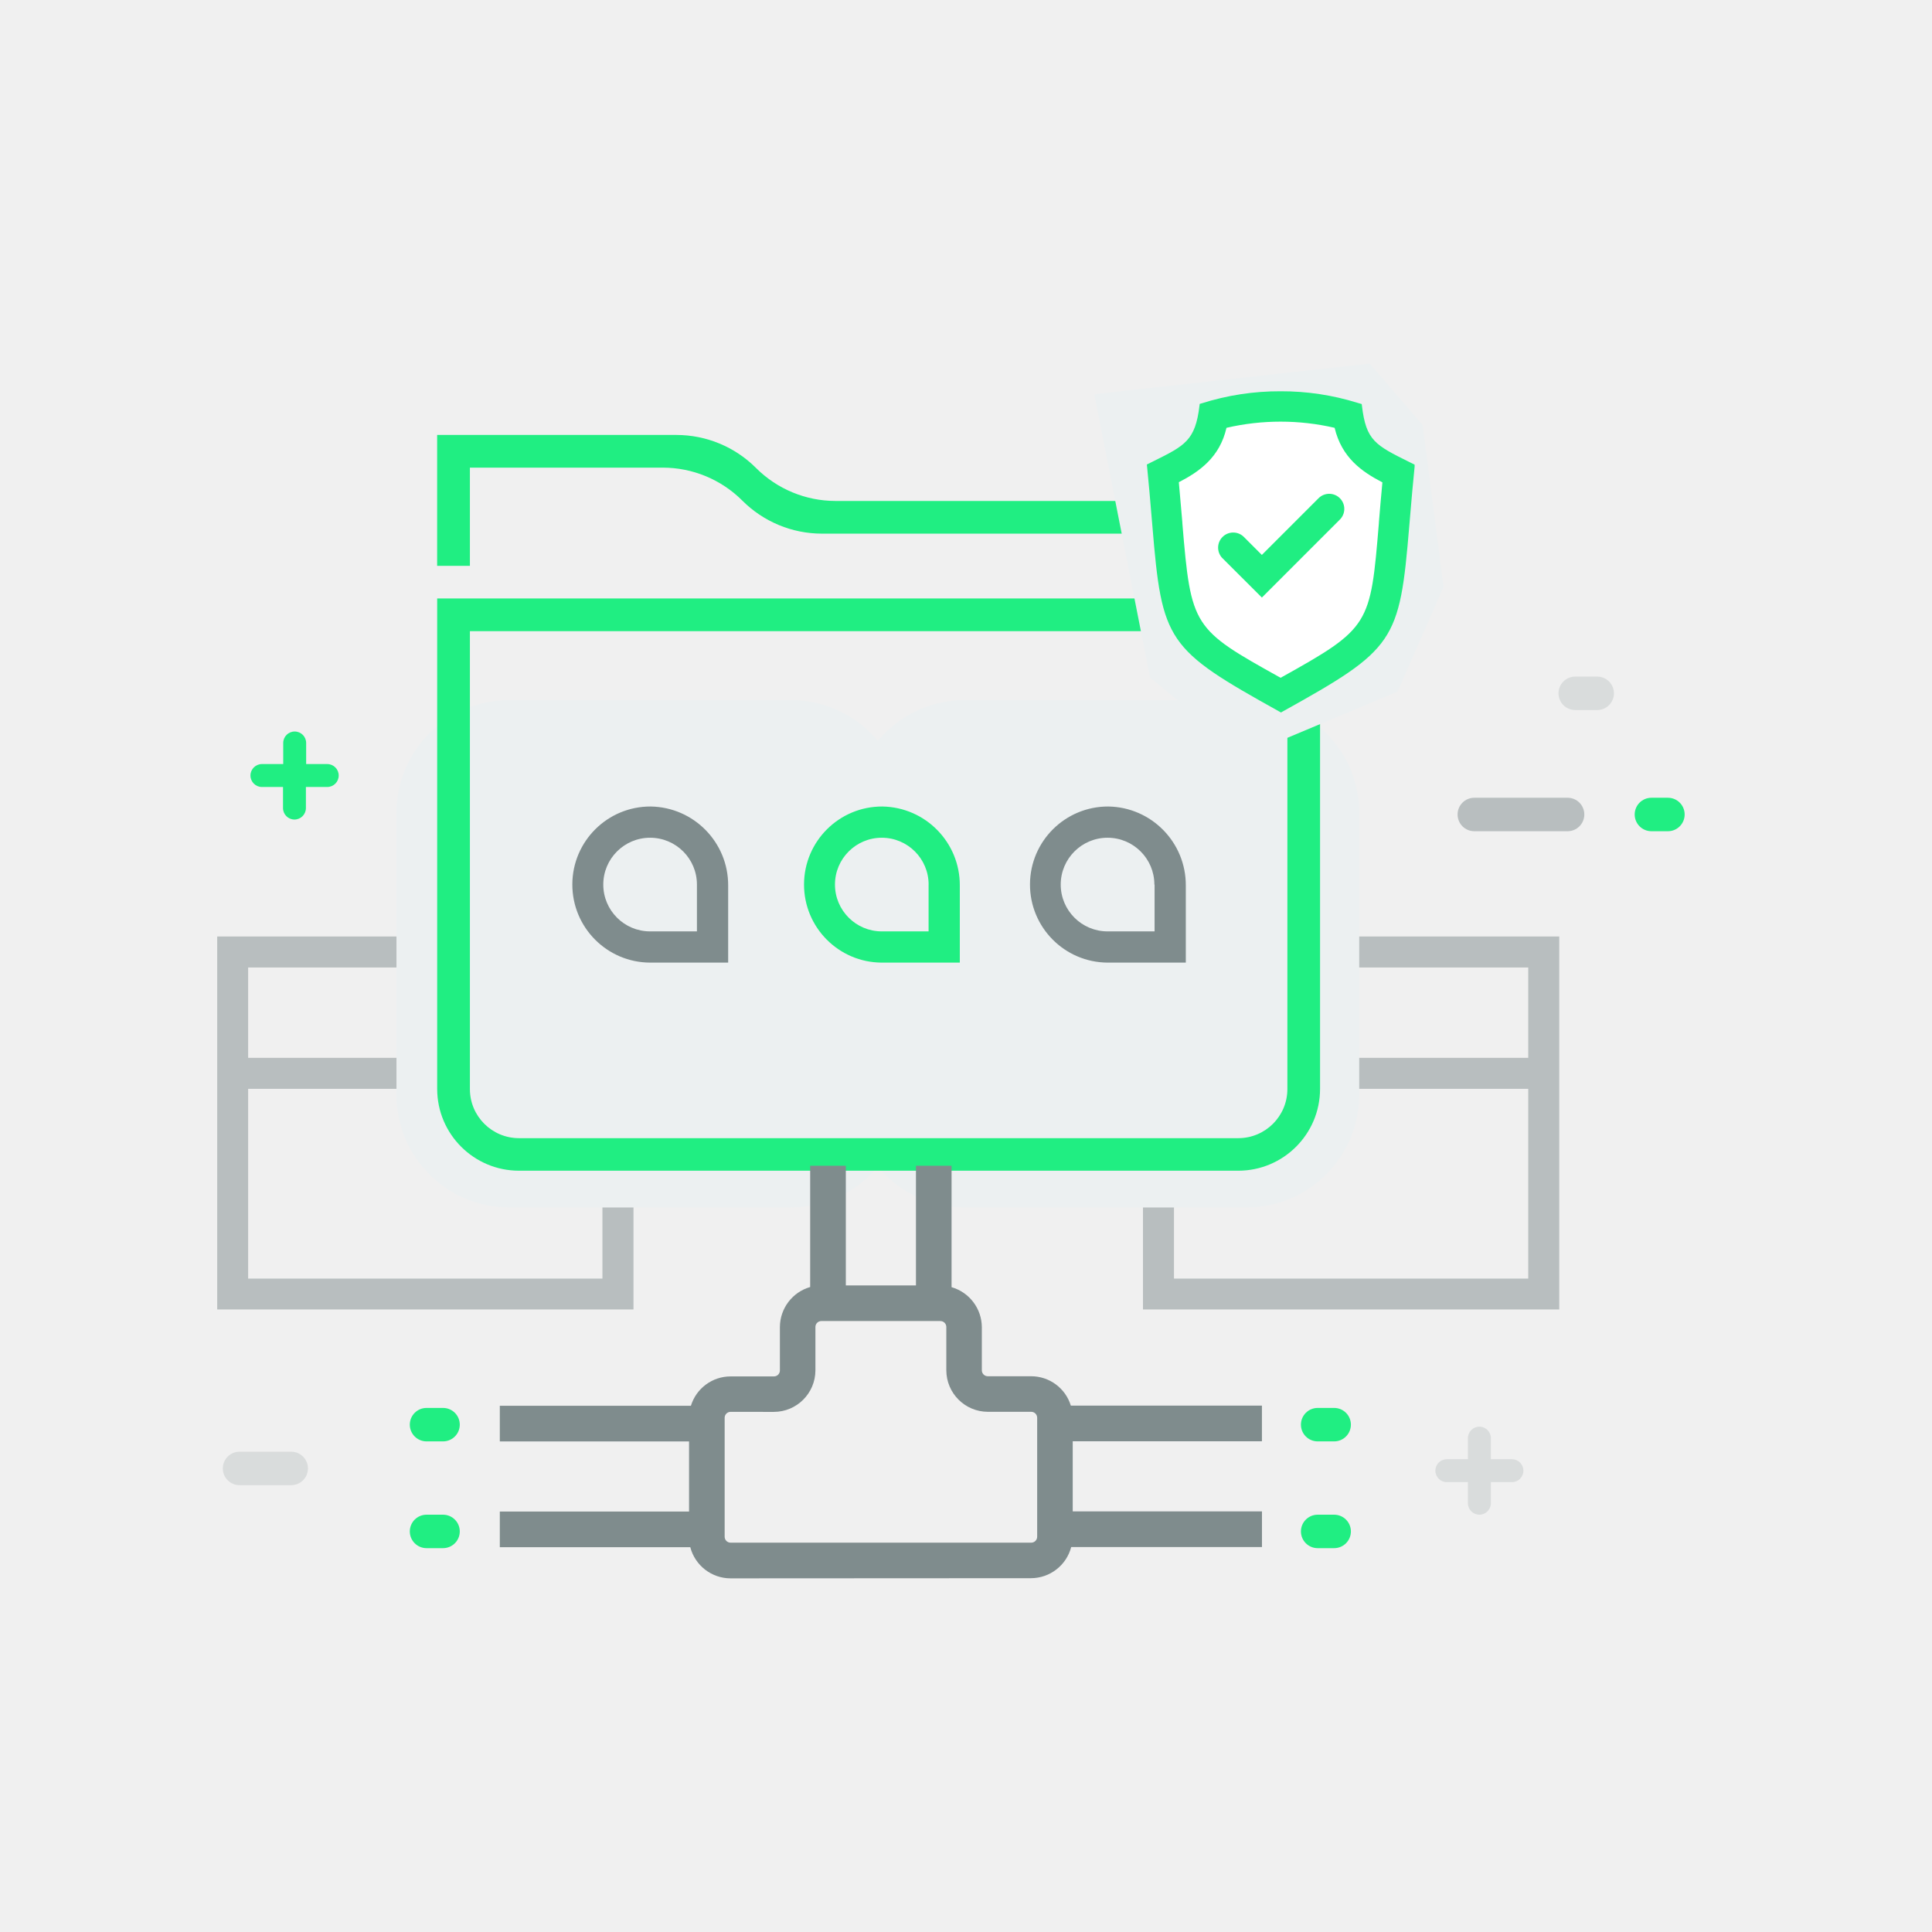
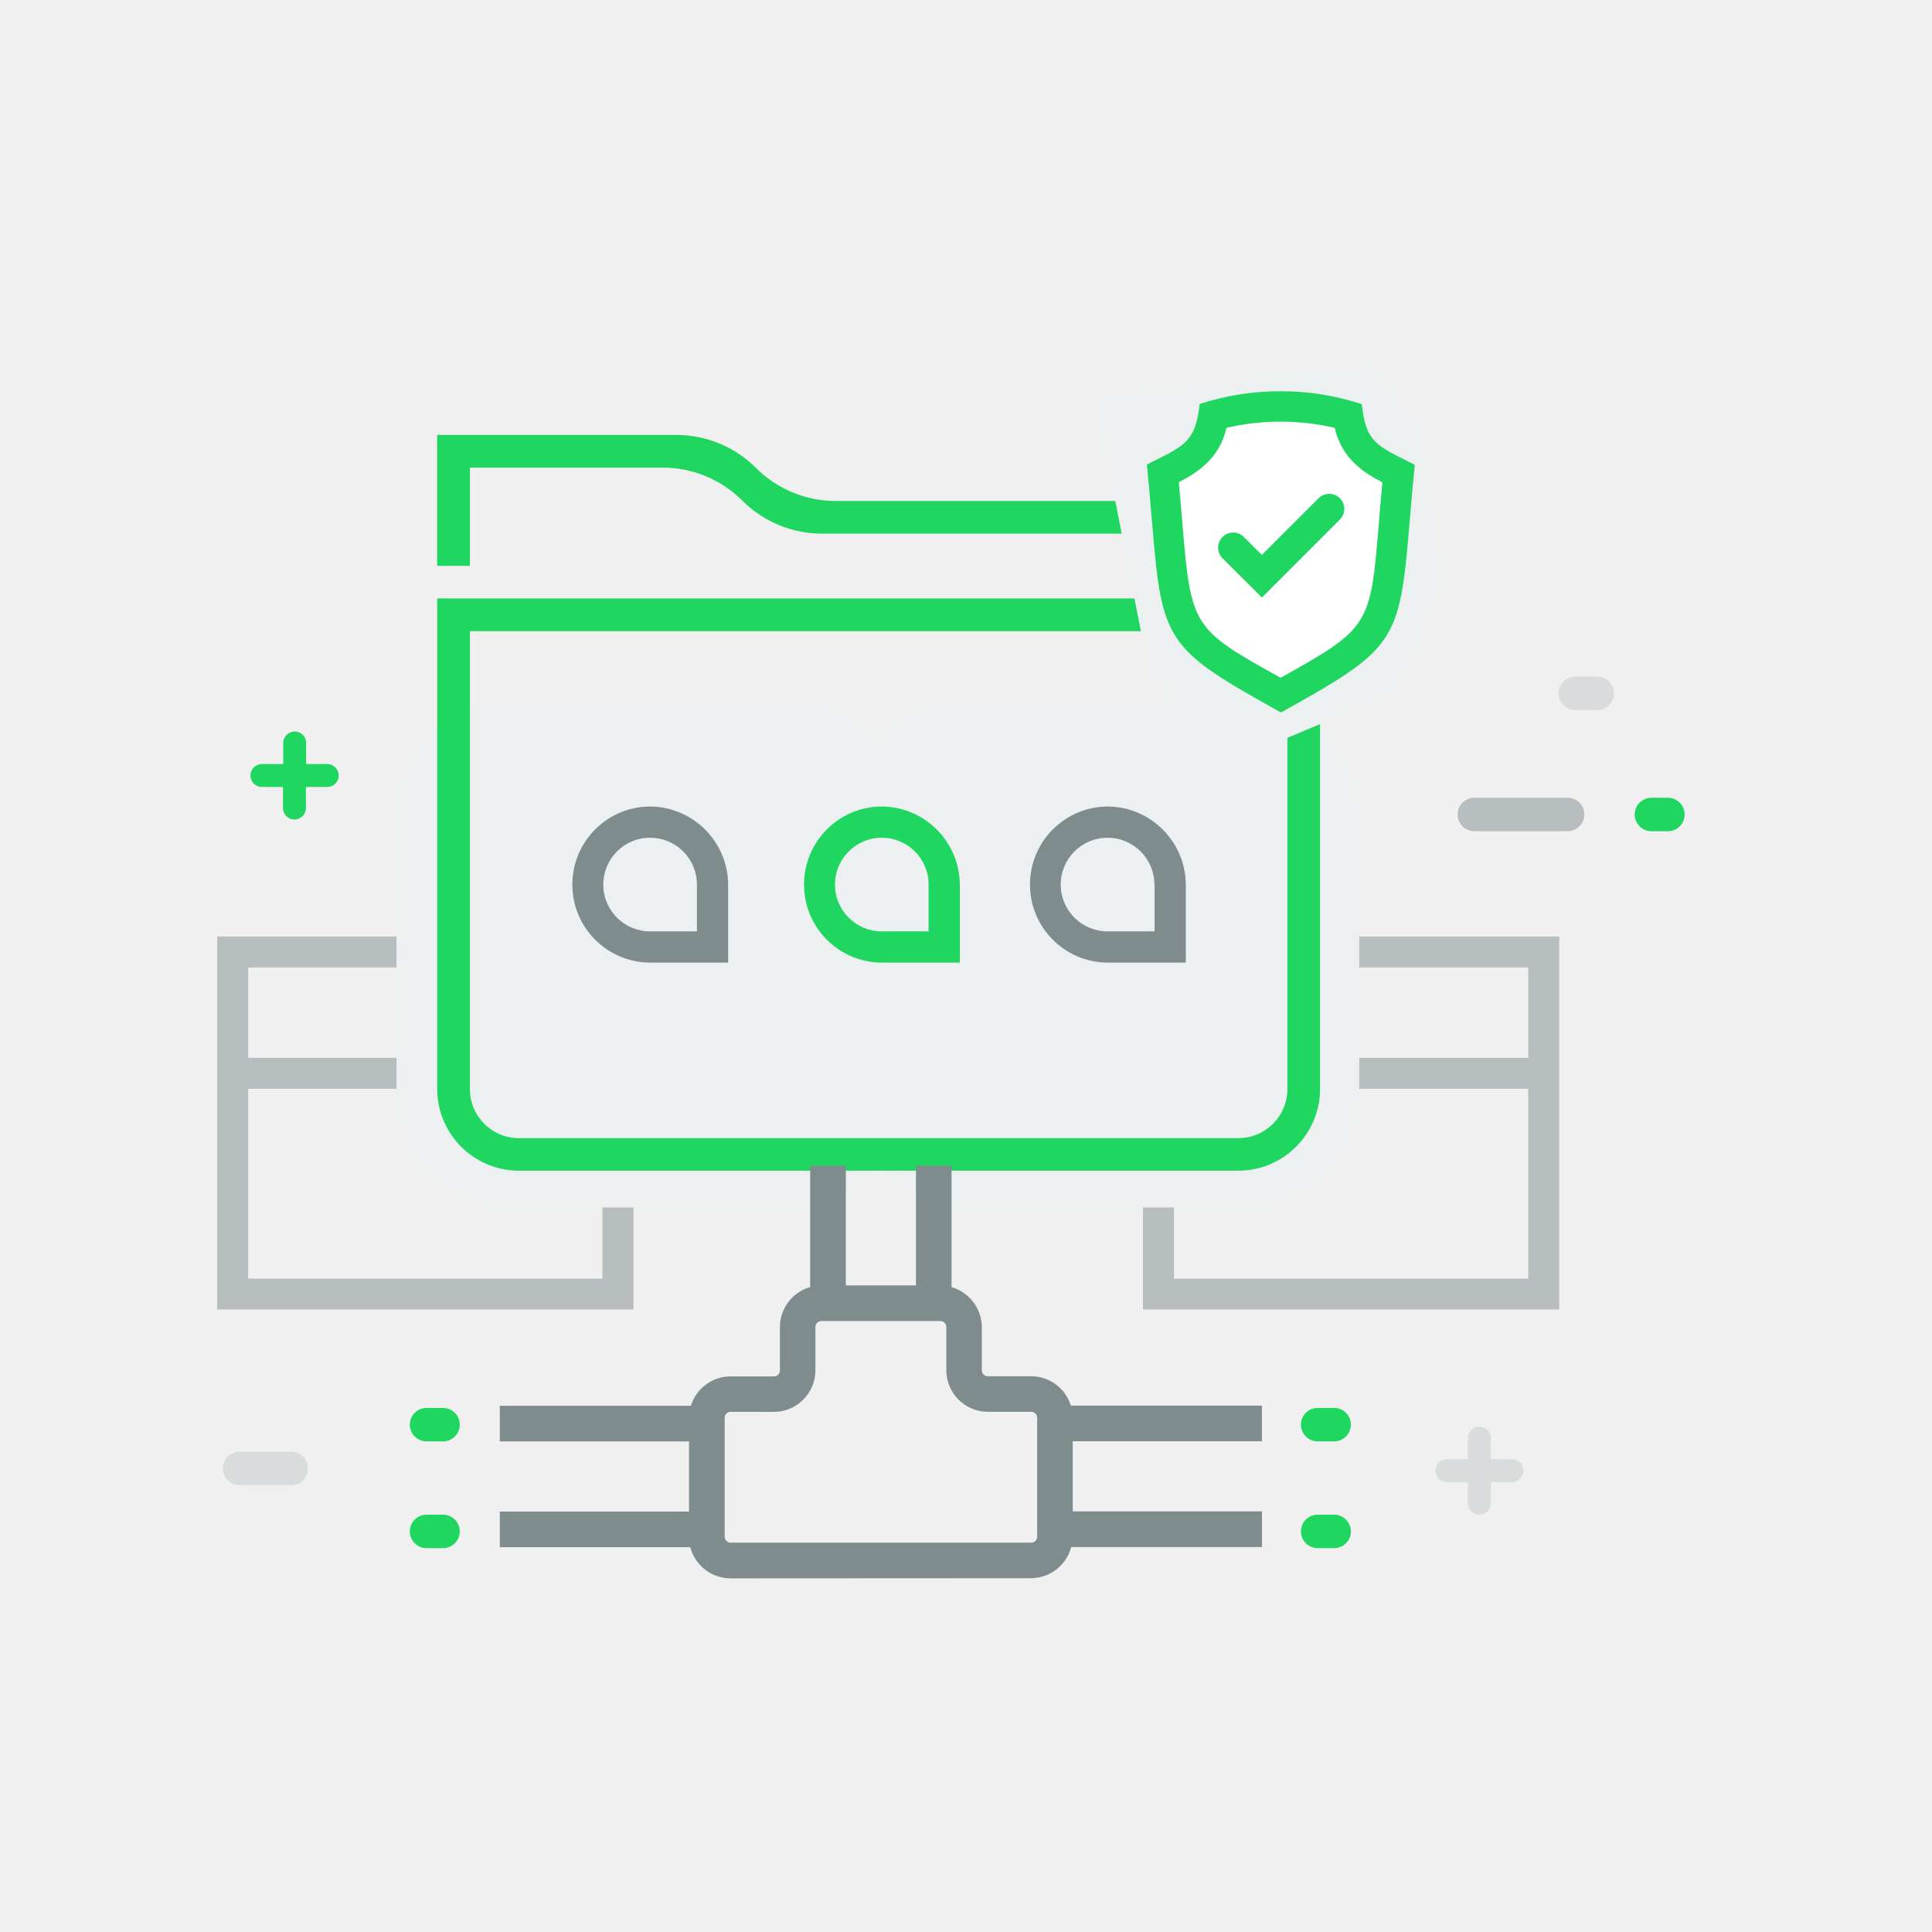
<svg xmlns="http://www.w3.org/2000/svg" id="Layer_1" data-name="Layer 1" viewBox="0 0 468.3 468.3">
  <defs>
-     <style>.cls-1,.cls-9{fill:#fff;}.cls-1{fill-opacity:0;}.cls-2{fill:#20ee82;}.cls-3,.cls-8{opacity:0.2;}.cls-4,.cls-6,.cls-8{fill:#7f8c8d;}.cls-5,.cls-6{opacity:0.5;}.cls-6,.cls-8{isolation:isolate;}.cls-7{fill:#ecf0f1;}</style>
+     <style>.cls-1,.cls-9{fill:#fff;}.cls-1{fill-opacity:0;}.cls-2{fill:#1ED660;}.cls-3,.cls-8{opacity:0.2;}.cls-4,.cls-6,.cls-8{fill:#7f8c8d;}.cls-5,.cls-6{opacity:0.5;}.cls-6,.cls-8{isolation:isolate;}.cls-7{fill:#ecf0f1;}</style>
  </defs>
  <g id="Layer_2" data-name="Layer 2">
    <rect class="cls-1" width="468.3" height="468.3" />
  </g>
  <g id="Layer_7" data-name="Layer 7">
    <path class="cls-2" d="M419.74,441.62h4a4.05,4.05,0,0,1,0,8.11h-4a4.05,4.05,0,0,1,0-8.11Z" transform="translate(-100.35 -100.35)" />
    <g class="cls-3">
      <path class="cls-4" d="M482.19,264.35h5.31a4.05,4.05,0,0,1,0,8.11h-5.33a4.05,4.05,0,0,1,0-8.11Z" transform="translate(-100.35 -100.35)" />
    </g>
    <g class="cls-3">
      <path class="cls-4" d="M158.41,452.23h12.53a4.05,4.05,0,0,1,0,8.11H158.41a4.05,4.05,0,0,1,0-8.11Z" transform="translate(-100.35 -100.35)" />
    </g>
    <g class="cls-5">
      <path class="cls-4" d="M480.32,301.83H457.71a4.05,4.05,0,1,1,0-8.11h22.61a4.05,4.05,0,0,1,0,8.11Z" transform="translate(-100.35 -100.35)" />
    </g>
    <path class="cls-2" d="M504.64,301.83h-4a4.05,4.05,0,1,1,0-8.11h4a4.05,4.05,0,1,1,0,8.11Z" transform="translate(-100.35 -100.35)" />
    <path class="cls-2" d="M419.74,467.5h4a4.05,4.05,0,0,1,0,8.11h-4a4.05,4.05,0,0,1,0-8.11Z" transform="translate(-100.35 -100.35)" />
    <path class="cls-2" d="M203.74,441.62h4a4.05,4.05,0,0,1,0,8.11h-4a4.05,4.05,0,0,1,0-8.11Z" transform="translate(-100.35 -100.35)" />
    <path class="cls-2" d="M203.74,467.5h4a4.05,4.05,0,0,1,0,8.11h-4a4.05,4.05,0,0,1,0-8.11Z" transform="translate(-100.35 -100.35)" />
    <path class="cls-2" d="M171.73,299a2.78,2.78,0,0,1-2.78-2.78v-5.11h-5.11a2.78,2.78,0,0,1,0-5.56H169v-5.11a2.78,2.78,0,1,1,5.56,0v5.11h5.11a2.78,2.78,0,1,1,0,5.56H174.5v5.11A2.78,2.78,0,0,1,171.73,299Z" transform="translate(-100.35 -100.35)" />
    <path class="cls-6" d="M377.4,327.35v90.4H478.3v-90.4Zm93.38,7.51v21.9H384.91v-21.9Zm-85.87,29.41h85.87v46H384.91Z" transform="translate(-100.35 -100.35)" />
    <path class="cls-6" d="M153,327.35v90.4H253.9v-90.4Zm93.38,7.51v21.9H160.5v-21.9ZM160.5,364.27h85.87v46H160.5Z" transform="translate(-100.35 -100.35)" />
    <rect class="cls-2" x="127.57" y="241.7" width="7.51" height="7.51" />
    <rect class="cls-7" x="206.49" y="169.71" width="122.97" height="122.97" rx="27.33" ry="27.33" />
    <rect class="cls-7" x="96.1" y="169.71" width="122.97" height="122.97" rx="27.33" ry="27.33" />
    <path class="cls-8" d="M458.94,467.5a2.78,2.78,0,0,1-2.78-2.78v-5.11h-5.11a2.78,2.78,0,0,1,0-5.56h5.11v-5.11a2.78,2.78,0,1,1,5.56,0v5.11h5.11a2.78,2.78,0,1,1,0,5.56h-5.11v5.11a2.78,2.78,0,0,1-2.78,2.78Z" transform="translate(-100.35 -100.35)" />
    <path class="cls-2" d="M214.25,237.5V213.7H261a27.28,27.28,0,0,1,19.29,8h0a27.28,27.28,0,0,0,19.29,8H412.4v7.8h7.93V221.78H302.89a27.28,27.28,0,0,1-19.29-8h0a27.28,27.28,0,0,0-19.29-8h-58V237.5Z" transform="translate(-100.35 -100.35)" />
    <path class="cls-2" d="M206.32,245.41V364.3a19.84,19.84,0,0,0,19.82,19.82H400.5a19.84,19.84,0,0,0,19.82-19.82V245.41Zm206.08,7.93v111a11.9,11.9,0,0,1-11.89,11.89H226.14a11.9,11.9,0,0,1-11.89-11.89v-111Z" transform="translate(-100.35 -100.35)" />
    <path class="cls-4" d="M369,295.84a18.92,18.92,0,1,0-.14,37.84h18.92V315A19.07,19.07,0,0,0,369,295.84m11.21,18.92v11.35H368.81a11.35,11.35,0,1,1,11.35-11.35" transform="translate(-100.35 -100.35)" />
    <path class="cls-4" d="M258.07,295.84a18.92,18.92,0,1,0-.14,37.84h18.92V315a19.07,19.07,0,0,0-18.78-19.16m11.21,18.92v11.35H257.93a11.35,11.35,0,1,1,11.35-11.35" transform="translate(-100.35 -100.35)" />
    <path class="cls-4" d="M277.42,482.93a10.1,10.1,0,0,1-9.75-7.55H221.5v-8.64h45.87v-17H221.5V441.1h46.32a10.06,10.06,0,0,1,9.63-7.12h10.5a1.44,1.44,0,0,0,1.44-1.44V422a10.15,10.15,0,0,1,7.34-9.69V382.92h8.64v29h17v-29H331v29.43a10.15,10.15,0,0,1,7.34,9.69V432.5a1.44,1.44,0,0,0,1.44,1.44h10.5a10.06,10.06,0,0,1,9.63,7.12h46.32v8.64H360.37v17h45.87v8.64H360a10.1,10.1,0,0,1-9.75,7.55Zm0-40.36A1.44,1.44,0,0,0,276,444v28.84a1.44,1.44,0,0,0,1.44,1.44h72.87a1.44,1.44,0,0,0,1.44-1.44V444a1.44,1.44,0,0,0-1.44-1.44h-10.5a10.09,10.09,0,0,1-10.08-10.08V422a1.44,1.44,0,0,0-1.44-1.44H299.43A1.44,1.44,0,0,0,298,422V432.5a10.09,10.09,0,0,1-10.08,10.08Z" transform="translate(-100.35 -100.35)" />
    <path class="cls-2" d="M314.23,295.84a18.92,18.92,0,1,0-.14,37.84H333V315a19.07,19.07,0,0,0-18.78-19.16m11.21,18.92v11.35H314.09a11.35,11.35,0,1,1,11.35-11.35" transform="translate(-100.35 -100.35)" />
    <polygon class="cls-7" points="265.24 95.55 278.75 164.21 301.72 183.17 338.75 167.65 349.91 142.26 344.84 103.03 332 88.13 265.24 95.55" />
    <path class="cls-9" d="M397.06,203.42a58.66,58.66,0,0,1,27.42,0c1.71,7.87,7.4,11.21,11.74,13.39-.36,3.85-.65,7.3-.9,10.39-2.06,24.83-2.14,25.8-24.54,38.27C388.38,253,388.3,252,386.24,227.2c-.26-3.09-.54-6.54-.9-10.39C389.66,214.63,395.35,211.28,397.06,203.42Z" transform="translate(-100.35 -100.35)" />
    <path class="cls-2" d="M410.42,272.81C383.16,257.65,382,256,379.67,227.75c-.63-7.57-.82-9.59-1.25-14l-.08-.81,1.57-.78c7.61-3.78,10.17-5,11.18-13.44l.06-.47.46-.13a62.52,62.52,0,0,1,19.16-2.93A61.87,61.87,0,0,1,429.42,198l1,.29.06.47c1,8.38,3.23,9.49,11.5,13.59l1.26.63v.49c-.46,4.72-.65,6.66-1.29,14.32-2.34,28.21-3.49,29.9-30.75,45.06l-.35.2Zm-24.33-55.58c.33,3.58.6,6.81.85,9.73v.18c2.1,25.28,2.52,25.65,23.82,37.5,21.71-12.09,21.76-12.69,23.82-37.5V227c.24-2.92.51-6.15.85-9.73-5-2.59-9.86-6-11.58-13.22a58.09,58.09,0,0,0-26.21,0C396,211.18,391.13,214.64,386.09,217.23Z" transform="translate(-100.35 -100.35)" />
    <path class="cls-2" d="M379.1,213.36c.45,4.65.64,6.58,1.29,14.33,2.29,27.61,3.14,29.33,30.39,44.49C438,257,438.87,255.29,441.17,227.69c.64-7.67.82-9.57,1.29-14.33-8.85-4.41-11.61-5.51-12.7-14.56a63.48,63.48,0,0,0-37.93,0C390.7,208,387.71,209.06,379.1,213.36Zm18-9.94a58.66,58.66,0,0,1,27.42,0c1.71,7.87,7.4,11.21,11.74,13.39-.36,3.85-.65,7.3-.9,10.39-2.06,24.83-2.14,25.8-24.54,38.27C388.42,253,388.34,252,386.28,227.2c-.26-3.09-.54-6.54-.9-10.39,4.28-2.18,10-5.53,11.68-13.39Z" transform="translate(-100.35 -100.35)" />
    <path class="cls-2" d="M396.56,235.55a3.66,3.66,0,0,1,5.17-5.17l4.48,4.48,13.62-13.62a3.66,3.66,0,1,1,5.17,5.17h0l-18.78,18.78Z" transform="translate(-100.35 -100.35)" />
    <path class="cls-2" d="M397.07,235l9.14,9.14,18.27-18.27a2.93,2.93,0,0,0,0-4.14h0a2.93,2.93,0,0,0-4.14,0h0l-14.12,14.13-5-5a2.93,2.93,0,0,0-4.14,0h0a2.93,2.93,0,0,0,0,4.14Z" transform="translate(-100.35 -100.35)" />
  </g>
</svg>
